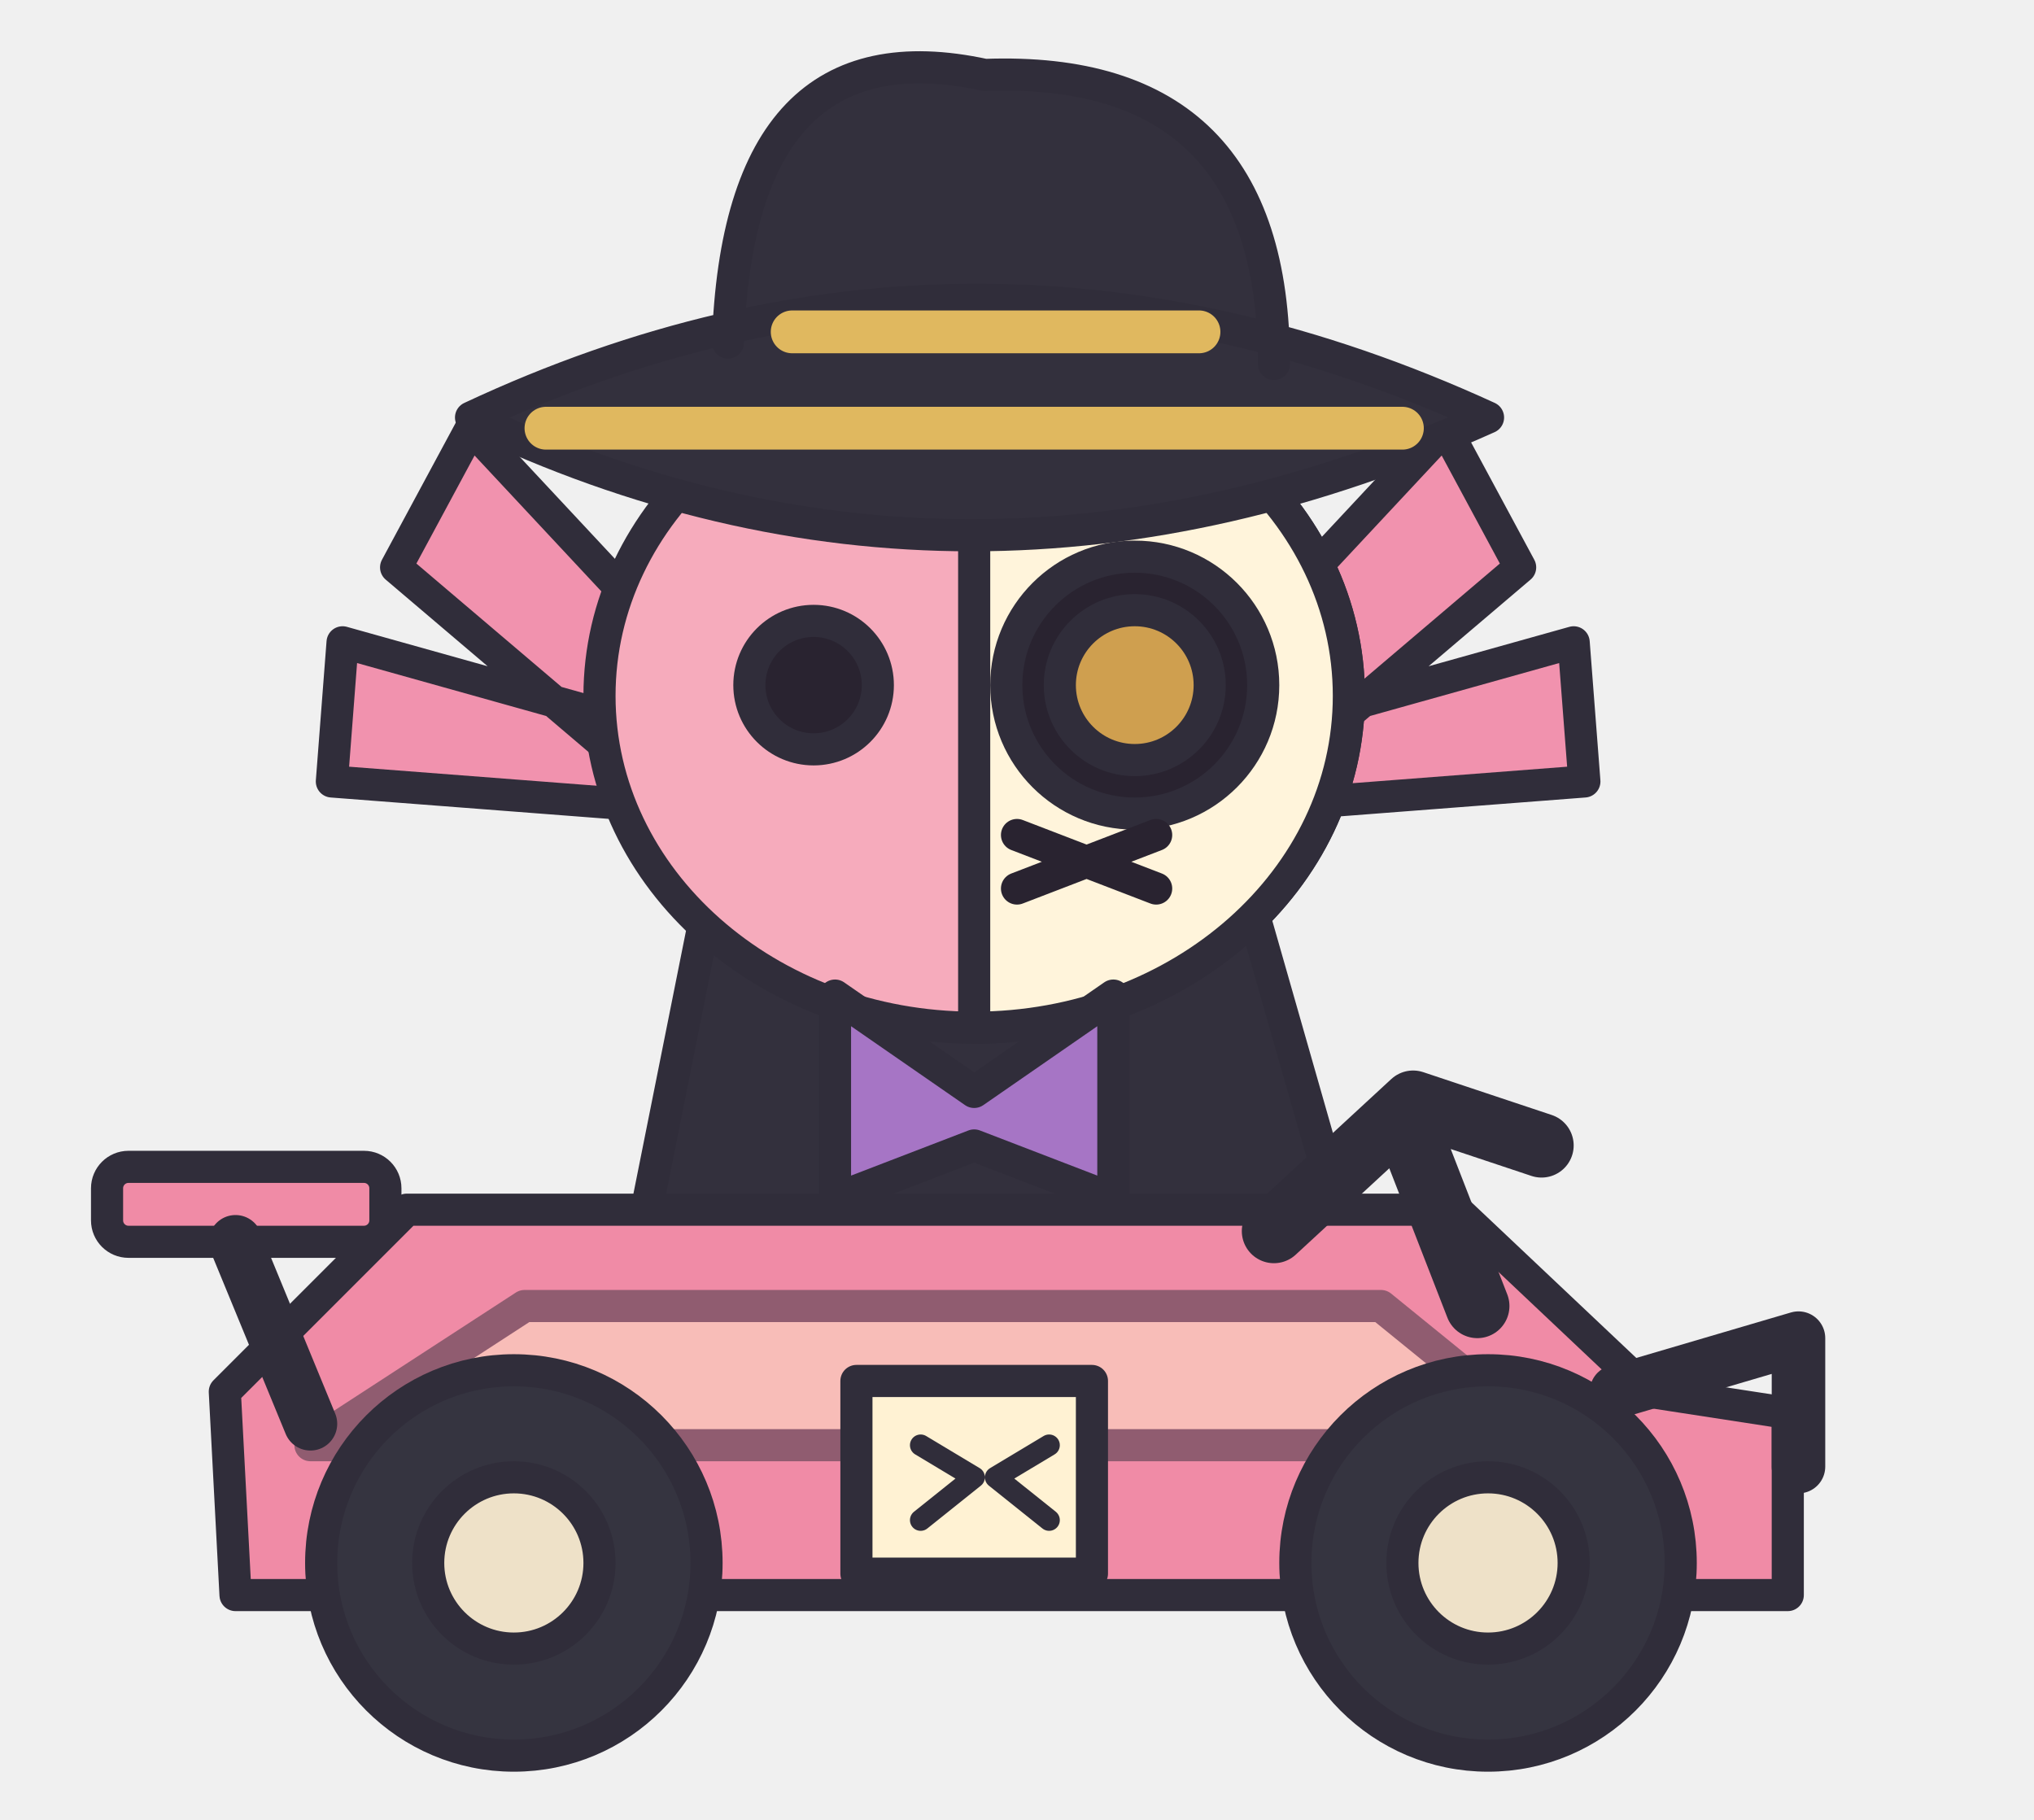
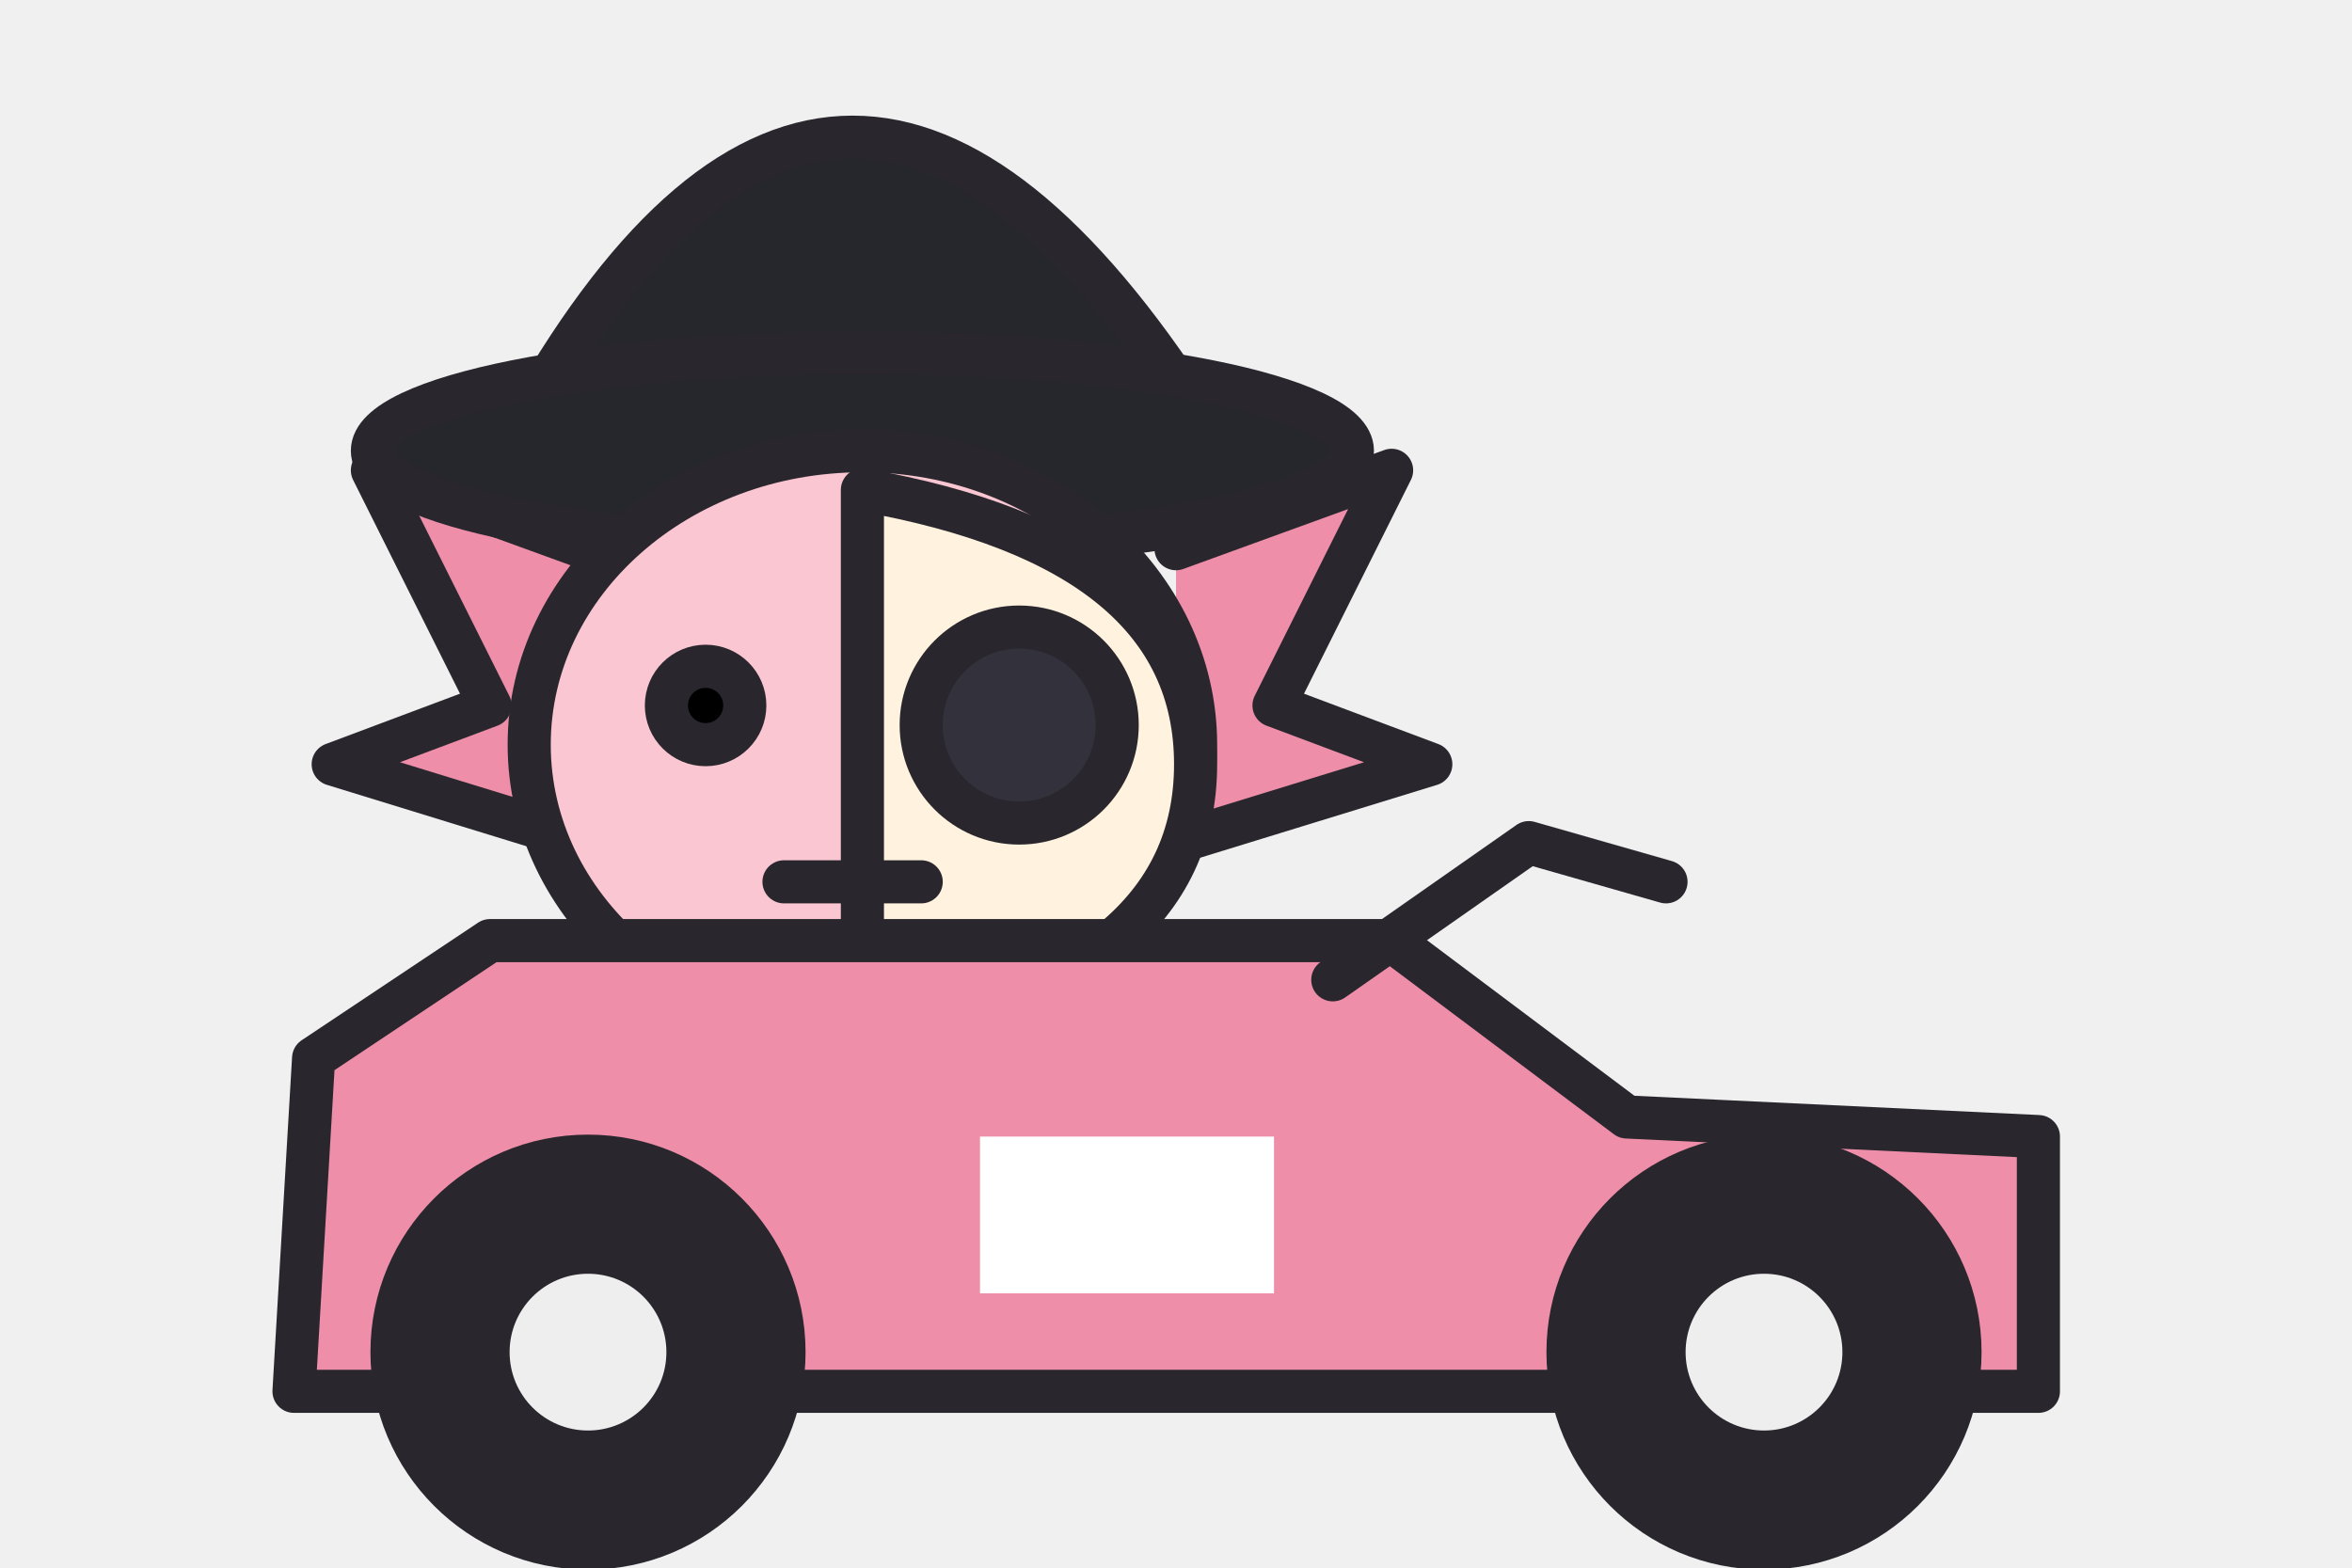
- <svg xmlns="http://www.w3.org/2000/svg" viewBox="0 0 190 170" role="img" aria-labelledby="title">
-   <g stroke="#302d3a" stroke-width="3" stroke-linejoin="round" stroke-linecap="round">
-     <path d="m57 70-20-17 7-13 14 15m-1 20-26-2 1-13 25 7m65 3 20-17-7-13-14 15m1 20 26-2-1-13-25 7" fill="#f192ae" />
-     <path d="m59 120 7-35h51l10 35" fill="#33303d" />
-     <ellipse cx="91" cy="65" rx="35" ry="31" fill="#f6abbc" />
-     <path d="M91 34a35 31 0 0 1 0 62Z" fill="#fff4db" />
-     <circle cx="76" cy="64" r="6" fill="#292330" />
-     <circle cx="106" cy="64" r="12" fill="#292330" />
-     <circle cx="106" cy="64" r="7" fill="#cf9f4f" />
-     <path d="m95 78 13 5m-13 0 13-5" stroke="#292330" stroke-width="3" />
-     <path d="M44 39q47-22 95 0-49 22-95 0m24-7Q69 2 92 7q27-1 27 27" fill="#33303d" />
-     <path d="m51 40 80 0m-57-9h38" stroke="#e0b85f" stroke-width="4" />
-     <path d="m91 102-13-9v19l13-5 13 5V93Z" fill="#a675c5" />
-     <path d="m21 130 17-17h98l18 17 13 2v17H22Z" fill="#f08ba6" />
-     <path d="m29 135 20-13h80l16 13Z" fill="#fff0c9" opacity=".5" />
-     <path d="m119 115 13-12 12 4m-13-3 7 18" fill="none" stroke-width="6" />
-     <path d="m151 130 17-5v12" fill="none" stroke-width="5" />
-     <rect x="10" y="109" width="26" height="7" rx="2" fill="#f08ba6" />
-     <path d="m22 116 7 17" stroke-width="5" />
-     <circle cx="48" cy="146" r="18" fill="#353440" />
-     <circle cx="48" cy="146" r="8" fill="#eee1c8" />
-     <circle cx="139" cy="146" r="18" fill="#353440" />
-     <circle cx="139" cy="146" r="8" fill="#eee1c8" />
-     <path d="m80 129h22v18H80Z" fill="#fff2d3" />
-     <path d="m86 135 5 3-5 4m12-7-5 3 5 4" fill="none" stroke-width="2" />
+ <svg xmlns="http://www.w3.org/2000/svg" viewBox="0 0 120 80" role="img" aria-labelledby="title">
+   <g stroke="#29272d" stroke-width="2.2" stroke-linejoin="round" stroke-linecap="round">
+     <path d="m30 28-11-4 6 12-8 3 13 4m30-15 11-4-6 12 8 3-13 4" fill="#ee8ea9" />
+     <path d="M27 21q16-28 34 0" fill="#26262d" />
+     <ellipse cx="44" cy="23" rx="25" ry="5" fill="#26262d" />
+     <ellipse cx="44" cy="38" rx="17" ry="15" fill="#fac6d1" />
+     <path d="M44 25q17 3 17 14T44 53Z" fill="#fff3df" />
+     <circle cx="36" cy="36" r="2" />
+     <circle cx="52" cy="37" r="5" fill="#33313c" />
+     <path d="m40 45 7 0" />
+     <path d="m16 54 9-6h46l12 9 21 1v13H15Z" fill="#ee8ea9" />
+     <path d="m68 50 10-7 7 2" fill="none" />
+     <circle cx="30" cy="69" r="10" fill="#29272d" />
+     <circle cx="90" cy="69" r="10" fill="#29272d" />
+     <circle cx="30" cy="69" r="4" fill="#eee" stroke="none" />
+     <circle cx="90" cy="69" r="4" fill="#eee" stroke="none" />
+     <path d="M50 58h15v8H50Z" fill="white" stroke="none" />
  </g>
</svg>
